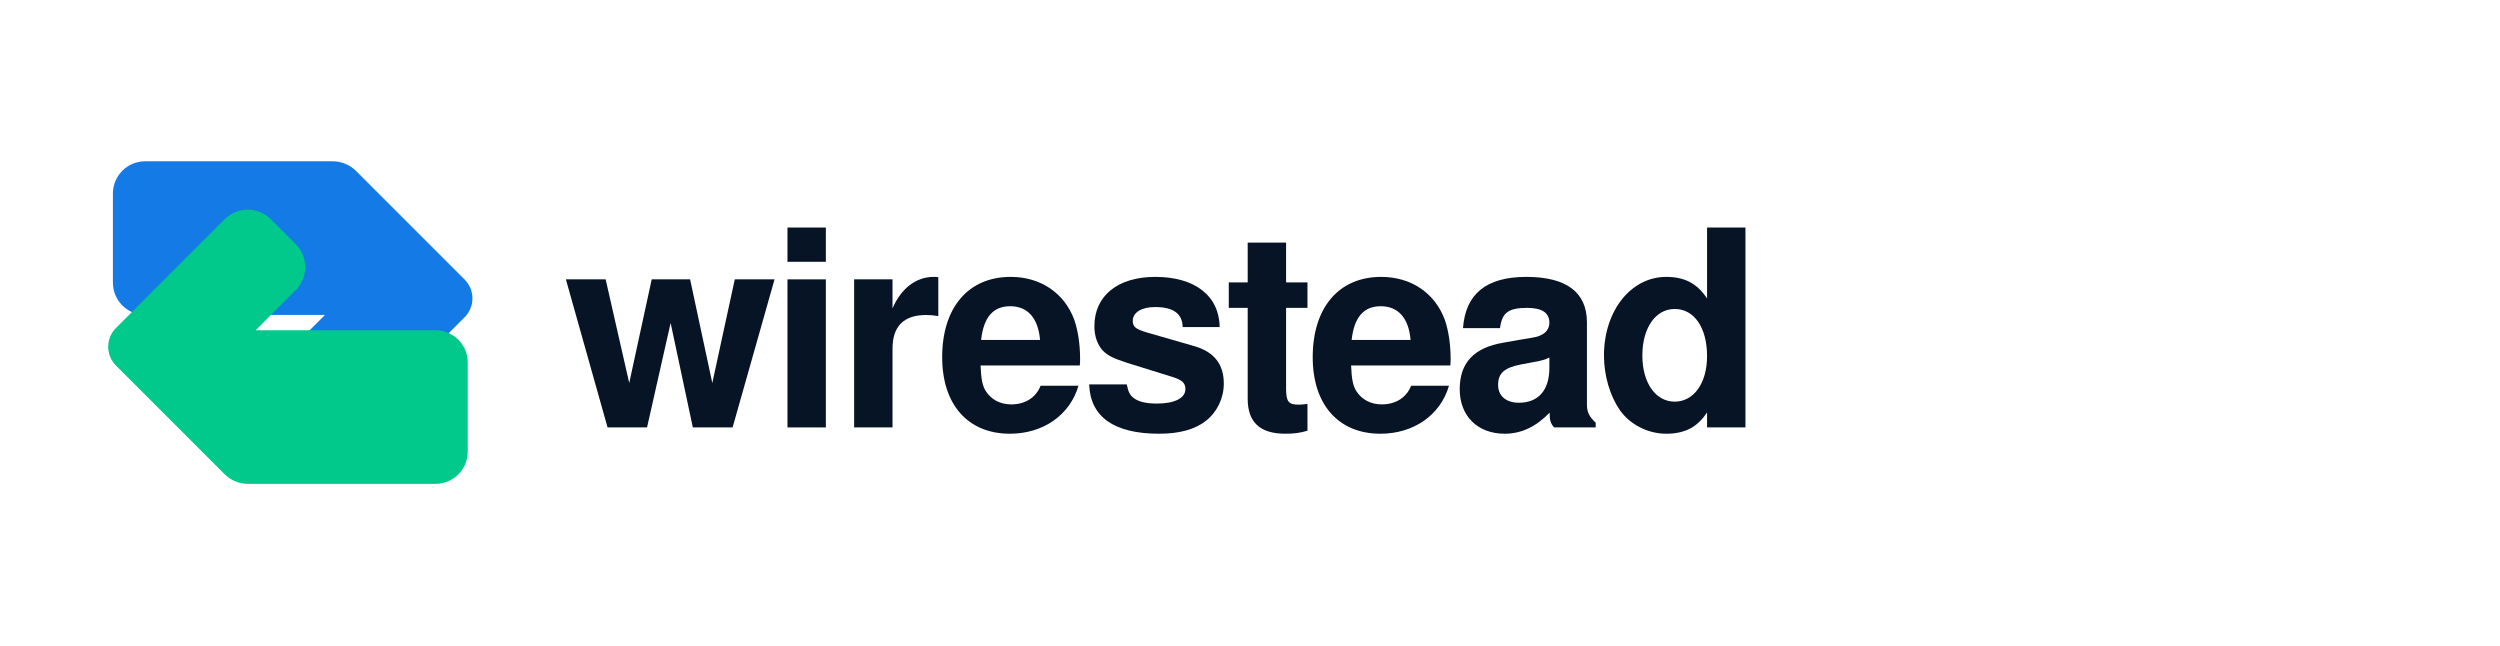
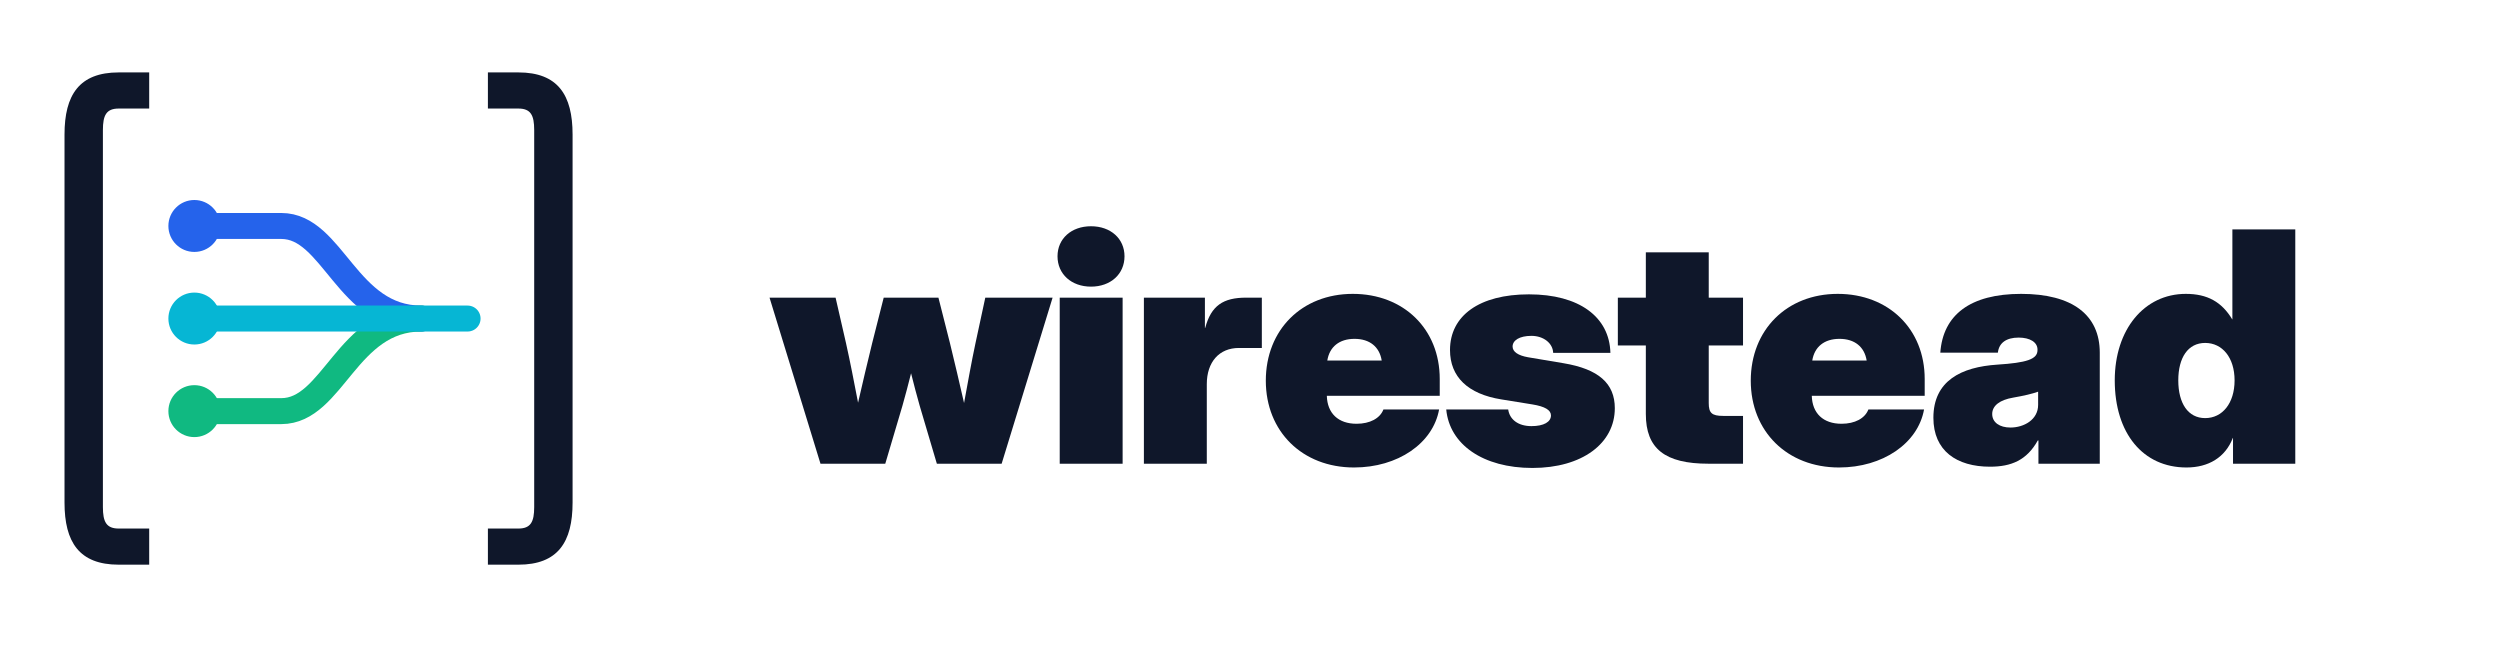
- <svg xmlns="http://www.w3.org/2000/svg" viewBox="0 0 620 160" role="img" aria-labelledby="title desc" version="1.1" id="svg12">
-   <defs id="defs16" />
-   <g transform="translate(24,32)" id="g8">
-     <path d="m 12,8 h 46.5 c 2.2,0 4.3,0.9 5.8,2.4 l 26.9,26.9 a 6.6,6.6 0 0 1 0,9.4 L 64.3,73.6 a 8.1,8.1 0 0 1 -11.5,0 l -6.1,-6.1 a 8.1,8.1 0 0 1 0,-11.5 l 9.9,-9.9 H 12 a 8,8 0 0 1 -8,-8 V 16 a 8,8 0 0 1 8,-8 z" fill="#147ae6" id="path4" />
-     <path d="M 84,88 H 37.5 c -2.2,0 -4.3,-0.9 -5.8,-2.4 L 4.8,58.7 a 6.6,6.6 0 0 1 0,-9.4 L 31.7,22.4 a 8.1,8.1 0 0 1 11.5,0 l 6.1,6.1 a 8.1,8.1 0 0 1 0,11.5 l -9.9,9.9 H 84 a 8,8 0 0 1 8,8 V 80 a 8,8 0 0 1 -8,8 z" fill="#00c98b" id="path6" />
+ <svg xmlns="http://www.w3.org/2000/svg" width="620" height="160" viewBox="0 0 620 160" role="img" aria-labelledby="title desc">
+   <g transform="translate(0 0) scale(0.25)">
+     <g transform="translate(-20 -20) scale(1.12)">
+       <g class="wirestead-mark">
+         <path fill="#0F172A" d="M150 82H123C88 82 75 102 75 137V463C75 498 88 518 123 518H150V486H123C112 486 109 480 109 467V133C109 120 112 114 123 114H150Z" />
+         <path fill="#0F172A" d="M150 82H123C88 82 75 102 75 137V463C75 498 88 518 123 518H150V486H123C112 486 109 480 109 467V133C109 120 112 114 123 114H150Z" transform="translate(600 0) scale(-1 1)" />
+         <path d="M190 218H267C313 218 325 300 391 300" stroke="#2563EB" stroke-width="23" stroke-linecap="round" stroke-linejoin="round" fill="none" />
+         <path d="M190 382H267C313 382 325 300 391 300" stroke="#10B981" stroke-width="23" stroke-linecap="round" stroke-linejoin="round" fill="none" />
+         <path d="M190 300H432" stroke="#06B6D4" stroke-width="23" stroke-linecap="round" fill="none" />
+         <circle cx="190" cy="218" r="23" fill="#2563EB" />
+         <circle cx="190" cy="300" r="23" fill="#06B6D4" />
+         <circle cx="190" cy="382" r="23" fill="#10B981" />
+       </g>
+     </g>
  </g>
-   <g aria-label="wirestead" id="text10" style="font-weight:700;font-size:68px;font-family:'Nimbus Sans', Arial, sans-serif;letter-spacing:-2.1;fill:#071426">
-     <path d="m 181.684,106 10.404,-36.72 h -9.86 l -5.576,25.704 -5.508,-25.704 h -9.52 L 156.048,94.984 150.2,69.28 h -9.86 L 150.676,106 h 9.792 l 5.848,-25.908 5.508,25.908 z" id="path18" />
-     <path d="m 204.812,69.28 h -9.52 V 106 h 9.52 z m 0,-12.852 h -9.52 v 8.5 h 9.52 z" id="path20" />
-     <path d="M 211.824,69.28 V 106 h 9.52 V 86.484 c 0,-5.576 2.788,-8.364 8.364,-8.364 1.02,0 1.7,0.068 2.992,0.272 v -9.656 c -0.544,-0.068 -0.748,-0.068 -1.156,-0.068 -4.352,0 -8.092,2.856 -10.2,7.82 V 69.28 Z" id="path22" />
-     <path d="m 267.796,90.632 c 0.068,-0.816 0.068,-1.156 0.068,-1.632 0,-3.672 -0.544,-7.072 -1.428,-9.656 -2.448,-6.664 -8.364,-10.676 -15.776,-10.676 -10.54,0 -17,7.616 -17,19.924 0,11.764 6.392,18.972 16.796,18.972 8.228,0 14.892,-4.624 17,-11.9 h -9.384 c -1.156,2.924 -3.808,4.624 -7.276,4.624 -2.72,0 -4.896,-1.156 -6.256,-3.196 -0.884,-1.36 -1.224,-2.992 -1.36,-6.46 z m -24.48,-6.324 c 0.612,-5.644 2.992,-8.364 7.208,-8.364 4.352,0 6.936,2.924 7.412,8.364 z" id="path24" />
-     <path d="m 302.484,81.112 c -0.136,-7.752 -6.12,-12.444 -15.98,-12.444 -9.316,0 -15.096,4.692 -15.096,12.24 0,2.448 0.748,4.556 2.04,5.984 1.292,1.292 2.448,1.904 5.984,3.06 l 11.356,3.536 c 2.38,0.748 3.196,1.496 3.196,2.992 0,2.244 -2.652,3.604 -7.072,3.604 -2.516,0 -4.42,-0.408 -5.644,-1.292 -1.02,-0.748 -1.428,-1.496 -1.836,-3.468 h -9.316 c 0.272,8.092 6.188,12.24 17.34,12.24 5.1,0 8.976,-1.088 11.696,-3.264 2.72,-2.176 4.352,-5.576 4.352,-9.18 0,-4.76 -2.38,-7.82 -7.208,-9.248 l -12.036,-3.468 c -2.652,-0.816 -3.332,-1.36 -3.332,-2.856 0,-2.04 2.176,-3.4 5.508,-3.4 4.556,0 6.8,1.632 6.868,4.964 z" id="path26" />
-     <path d="m 324.252,70.028 h -5.304 v -9.86 h -9.52 v 9.86 h -4.692 v 6.324 h 4.692 v 22.576 c 0,5.78 3.06,8.636 9.316,8.636 2.176,0 3.74,-0.204 5.508,-0.748 v -6.664 c -0.952,0.136 -1.428,0.204 -2.176,0.204 -2.516,0 -3.128,-0.748 -3.128,-4.012 V 76.352 h 5.304 z" id="path28" />
-     <path d="m 359.688,90.632 c 0.068,-0.816 0.068,-1.156 0.068,-1.632 0,-3.672 -0.544,-7.072 -1.428,-9.656 -2.448,-6.664 -8.364,-10.676 -15.776,-10.676 -10.54,0 -17,7.616 -17,19.924 0,11.764 6.392,18.972 16.796,18.972 8.228,0 14.892,-4.624 17,-11.9 h -9.384 c -1.156,2.924 -3.808,4.624 -7.276,4.624 -2.72,0 -4.896,-1.156 -6.256,-3.196 -0.884,-1.36 -1.224,-2.992 -1.36,-6.46 z m -24.48,-6.324 c 0.612,-5.644 2.992,-8.364 7.208,-8.364 4.352,0 6.936,2.924 7.412,8.364 z" id="path30" />
-     <path d="m 395.736,104.844 c -1.632,-1.564 -2.176,-2.652 -2.176,-4.488 v -20.4 c 0,-7.48 -5.1,-11.288 -15.028,-11.288 -9.928,0 -15.096,4.216 -15.708,12.716 h 9.18 c 0.476,-3.808 2.04,-5.032 6.732,-5.032 3.672,0 5.508,1.224 5.508,3.672 0,1.224 -0.612,2.244 -1.632,2.856 -1.292,0.68 -1.292,0.68 -5.984,1.428 l -3.808,0.68 c -7.276,1.224 -10.812,4.964 -10.812,11.56 0,6.596 4.42,11.016 11.152,11.016 4.08,0 7.752,-1.7 11.152,-5.236 0,1.904 0.204,2.584 1.088,3.672 h 10.336 z m -11.492,-13.6 c 0,5.508 -2.72,8.636 -7.548,8.636 -3.196,0 -5.168,-1.7 -5.168,-4.42 0,-2.856 1.496,-4.216 5.44,-5.032 l 3.264,-0.612 c 2.516,-0.476 2.924,-0.612 4.012,-1.156 z" id="path32" />
-     <path d="m 423.352,106 h 9.52 V 56.428 h -9.52 V 74.04 c -2.38,-3.672 -5.508,-5.372 -10.132,-5.372 -8.772,0 -15.436,8.432 -15.436,19.516 0,4.964 1.496,9.996 3.944,13.532 2.516,3.604 7.004,5.848 11.492,5.848 4.624,0 7.752,-1.632 10.132,-5.304 z m -8.024,-29.376 c 4.828,0 8.024,4.624 8.024,11.696 0,6.664 -3.264,11.288 -8.024,11.288 -4.76,0 -8.024,-4.692 -8.024,-11.424 0,-6.868 3.264,-11.56 8.024,-11.56 z" id="path34" />
+   <g fill="#0F172A" transform="translate(191 115) scale(0.039 -0.039)">
+     <path d="M320 0H732L841 368C860 434 878 504 896 575C914 504 932 434 951 368L1060 0H1472L1796 1056H1368L1306 768C1280 647 1257 516 1233 386C1203 516 1173 647 1143 768L1070 1056H722L649 768C619 648 589 517 559 388C534 517 509 648 482 768L416 1056H-4Z" transform="translate(0.000 0)" />
+     <path d="M86 0H486V1056H86ZM285 1126C410 1126 498 1206 498 1319C498 1431 410 1510 285 1510C160 1510 72 1431 72 1319C72 1206 160 1126 285 1126Z" transform="translate(1755.277 0)" />
+     <path d="M86 0H486V506C486 647 565 736 690 736H836V1056H736C591 1056 514 1006 476 864H474V1056H86Z" transform="translate(2290.554 0)" />
+     <path d="M607 -24C885 -24 1109 129 1148 345H794C772 288 708 254 623 254C507 254 437 320 434 432H1152V539C1152 856 923 1080 599 1080C275 1080 46 851 46 528C46 205 278 -24 607 -24ZM437 656C451 743 513 794 610 794C707 794 769 743 783 656Z" transform="translate(3105.832 0)" />
+     <path d="M584 -27C900 -27 1108 129 1108 353C1108 511 1004 602 782 639L556 677C493 688 458 712 458 745C458 784 501 813 578 813C655 813 714 766 716 705H1080C1074 934 881 1077 562 1077C246 1077 60 941 60 723C60 552 174 443 386 409L584 377C664 364 702 341 702 307C702 266 657 239 578 239C492 239 439 282 430 345H36C57 122 270 -27 584 -27Z" transform="translate(4263.109 0)" />
+     <path d="M816 1056H598V1344H198V1056H20V752H198V316C198 96 319 0 596 0H816V304H690C617 304 598 323 598 386V752H816Z" transform="translate(5370.386 0)" />
+     <path d="M607 -24C885 -24 1109 129 1148 345H794C772 288 708 254 623 254C507 254 437 320 434 432H1152V539C1152 856 923 1080 599 1080C275 1080 46 851 46 528C46 205 278 -24 607 -24ZM437 656C451 743 513 794 610 794C707 794 769 743 783 656Z" transform="translate(6189.663 0)" />
+     <path d="M410 -19C545 -19 644 22 714 148H718V0H1108V706C1108 946 934 1080 608 1080C284 1080 111 946 94 706H460C467 768 513 802 592 802C665 802 712 772 712 726V722C712 664 642 642 456 630C228 615 50 528 50 292C50 82 198 -19 410 -19ZM540 230C472 230 424 262 424 316C424 370 474 406 556 420C630 433 676 444 716 458V374C716 280 626 230 540 230Z" transform="translate(7346.941 0)" />
+     <path d="M502 -24C642 -24 749 40 797 164H798V0H1194V1490H794V918H793C726 1029 635 1080 498 1080C233 1080 46 853 46 530C46 194 225 -24 502 -24ZM621 290C512 290 450 384 450 530C450 675 512 768 621 768C730 768 808 675 808 530C808 384 730 290 621 290Z" transform="translate(8504.218 0)" />
  </g>
</svg>
